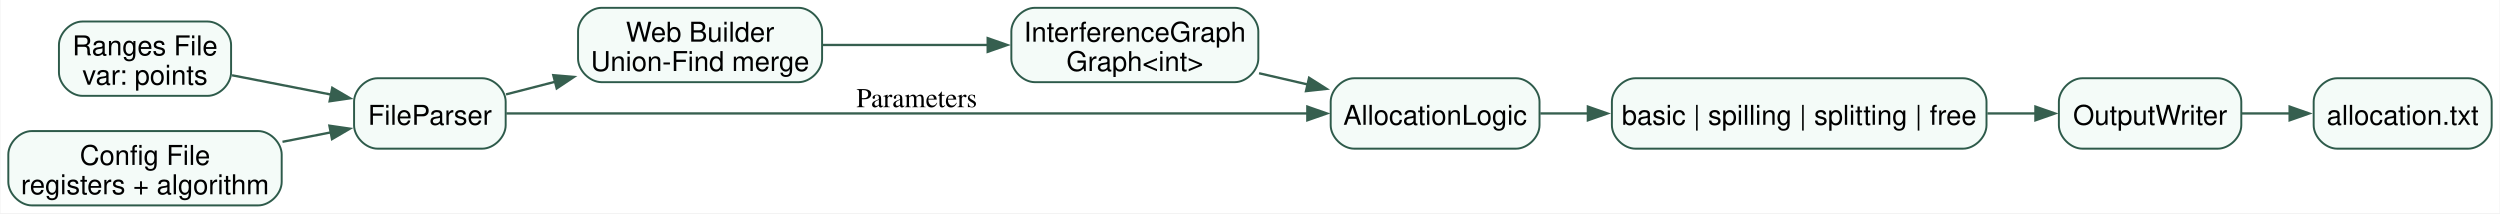
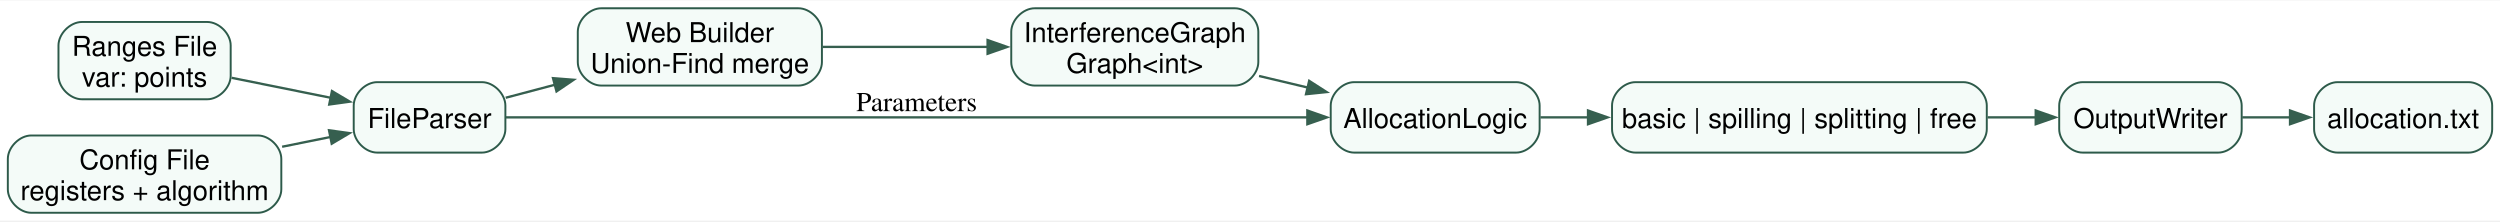
- <svg xmlns="http://www.w3.org/2000/svg" width="1278pt" height="109pt" viewBox="0.00 0.00 1277.50 109.00">
-   <g id="graph0" class="graph" transform="scale(1 1) rotate(0) translate(4 105)">
-     <polygon fill="white" stroke="none" points="-4,4 -4,-105 1273.5,-105 1273.5,4 -4,4" />
+ <svg xmlns="http://www.w3.org/2000/svg" width="1278pt" height="113pt" viewBox="0.00 0.00 1277.50 112.50">
+   <g id="graph0" class="graph" transform="scale(1 1) rotate(0) translate(4 108.5)">
+     <polygon fill="white" stroke="none" points="-4,4 -4,-108.5 1273.5,-108.5 1273.5,4 -4,4" />
    <g id="node1" class="node">
-       <path fill="#f4fbf8" stroke="#2d5a4a" d="M101.88,-94C101.88,-94 37.88,-94 37.88,-94 31.87,-94 25.88,-88 25.88,-82 25.88,-82 25.88,-68 25.88,-68 25.88,-62 31.88,-56 37.88,-56 37.88,-56 101.88,-56 101.88,-56 107.88,-56 113.88,-62 113.88,-68 113.88,-68 113.88,-82 113.88,-82 113.88,-88 107.88,-94 101.88,-94" />
-       <text text-anchor="middle" x="69.88" y="-76.7" font-family="Helvetica,sans-Serif" font-size="14.00">Ranges File</text>
-       <text text-anchor="middle" x="69.88" y="-61.7" font-family="Helvetica,sans-Serif" font-size="14.00">var: points</text>
+       <path fill="#f4fbf8" stroke="#2d5a4a" d="M101.88,-97.5C101.88,-97.5 37.88,-97.5 37.88,-97.5 31.88,-97.5 25.88,-91.5 25.88,-85.5 25.88,-85.5 25.88,-70 25.88,-70 25.88,-64 31.88,-58 37.88,-58 37.88,-58 101.88,-58 101.88,-58 107.88,-58 113.88,-64 113.88,-70 113.88,-70 113.88,-85.5 113.88,-85.5 113.88,-91.5 107.88,-97.5 101.88,-97.5" />
+       <text text-anchor="middle" x="69.88" y="-80.2" font-family="Helvetica,sans-Serif" font-size="14.00">Ranges File</text>
+       <text text-anchor="middle" x="69.88" y="-64.45" font-family="Helvetica,sans-Serif" font-size="14.00">var: points</text>
    </g>
    <g id="node3" class="node">
-       <path fill="#f4fbf8" stroke="#2d5a4a" d="M242.25,-65C242.25,-65 188.75,-65 188.75,-65 182.75,-65 176.75,-59 176.75,-53 176.75,-53 176.75,-41 176.75,-41 176.75,-35 182.75,-29 188.75,-29 188.75,-29 242.25,-29 242.25,-29 248.25,-29 254.25,-35 254.25,-41 254.25,-41 254.25,-53 254.25,-53 254.25,-59 248.25,-65 242.25,-65" />
-       <text text-anchor="middle" x="215.5" y="-41.2" font-family="Helvetica,sans-Serif" font-size="14.00">FileParser</text>
+       <path fill="#f4fbf8" stroke="#2d5a4a" d="M242.25,-66.75C242.25,-66.75 188.75,-66.75 188.75,-66.75 182.75,-66.75 176.75,-60.75 176.75,-54.75 176.75,-54.75 176.75,-42.75 176.75,-42.75 176.75,-36.75 182.75,-30.75 188.75,-30.75 188.75,-30.75 242.25,-30.75 242.25,-30.75 248.25,-30.75 254.25,-36.75 254.25,-42.75 254.25,-42.75 254.25,-54.75 254.25,-54.75 254.25,-60.75 248.25,-66.75 242.25,-66.75" />
+       <text text-anchor="middle" x="215.5" y="-43.33" font-family="Helvetica,sans-Serif" font-size="14.00">FileParser</text>
    </g>
    <g id="edge1" class="edge">
-       <path fill="none" stroke="#365f4f" stroke-width="1.2" d="M114.36,-66.52C130.46,-63.38 148.82,-59.8 165.39,-56.57" />
-       <polygon fill="#365f4f" stroke="#365f4f" stroke-width="1.2" points="165.59,-60.1 174.73,-54.75 164.25,-53.23 165.59,-60.1" />
+       <path fill="none" stroke="#365f4f" stroke-width="1.2" d="M114.36,-68.97C130.46,-65.72 148.82,-62.01 165.39,-58.67" />
+       <polygon fill="#365f4f" stroke="#365f4f" stroke-width="1.2" points="165.63,-62.19 174.74,-56.78 164.24,-55.33 165.63,-62.19" />
    </g>
    <g id="node2" class="node">
-       <path fill="#f4fbf8" stroke="#2d5a4a" d="M127.75,-38C127.75,-38 12,-38 12,-38 6,-38 0,-32 0,-26 0,-26 0,-12 0,-12 0,-6 6,0 12,0 12,0 127.75,0 127.75,0 133.75,0 139.75,-6 139.75,-12 139.75,-12 139.75,-26 139.75,-26 139.75,-32 133.75,-38 127.75,-38" />
-       <text text-anchor="middle" x="69.88" y="-20.7" font-family="Helvetica,sans-Serif" font-size="14.00">Config File</text>
-       <text text-anchor="middle" x="69.88" y="-5.7" font-family="Helvetica,sans-Serif" font-size="14.00">registers + algorithm</text>
+       <path fill="#f4fbf8" stroke="#2d5a4a" d="M127.75,-39.5C127.75,-39.5 12,-39.5 12,-39.5 6,-39.5 0,-33.5 0,-27.5 0,-27.5 0,-12 0,-12 0,-6 6,0 12,0 12,0 127.75,0 127.75,0 133.75,0 139.75,-6 139.75,-12 139.75,-12 139.75,-27.5 139.75,-27.5 139.75,-33.5 133.75,-39.5 127.75,-39.5" />
+       <text text-anchor="middle" x="69.88" y="-22.2" font-family="Helvetica,sans-Serif" font-size="14.00">Config File</text>
+       <text text-anchor="middle" x="69.88" y="-6.45" font-family="Helvetica,sans-Serif" font-size="14.00">registers + algorithm</text>
    </g>
    <g id="edge2" class="edge">
-       <path fill="none" stroke="#365f4f" stroke-width="1.2" d="M140.16,-32.51C148.55,-34.14 156.98,-35.79 165,-37.35" />
-       <polygon fill="#365f4f" stroke="#365f4f" stroke-width="1.2" points="164.14,-40.75 174.62,-39.23 165.47,-33.88 164.14,-40.75" />
+       <path fill="none" stroke="#365f4f" stroke-width="1.2" d="M140.16,-33.74C148.55,-35.43 156.98,-37.14 165,-38.76" />
+       <polygon fill="#365f4f" stroke="#365f4f" stroke-width="1.2" points="164.13,-42.15 174.62,-40.7 165.51,-35.29 164.13,-42.15" />
    </g>
    <g id="node4" class="node">
-       <path fill="#f4fbf8" stroke="#2d5a4a" d="M404,-101C404,-101 303.25,-101 303.25,-101 297.25,-101 291.25,-95 291.25,-89 291.25,-89 291.25,-75 291.25,-75 291.25,-69 297.25,-63 303.25,-63 303.25,-63 404,-63 404,-63 410,-63 416,-69 416,-75 416,-75 416,-89 416,-89 416,-95 410,-101 404,-101" />
-       <text text-anchor="middle" x="353.62" y="-83.7" font-family="Helvetica,sans-Serif" font-size="14.00">Web Builder</text>
-       <text text-anchor="middle" x="353.62" y="-68.7" font-family="Helvetica,sans-Serif" font-size="14.00">Union-Find merge</text>
+       <path fill="#f4fbf8" stroke="#2d5a4a" d="M404,-104.5C404,-104.5 303.25,-104.5 303.25,-104.5 297.25,-104.5 291.25,-98.5 291.25,-92.5 291.25,-92.5 291.25,-77 291.25,-77 291.25,-71 297.25,-65 303.25,-65 303.25,-65 404,-65 404,-65 410,-65 416,-71 416,-77 416,-77 416,-92.5 416,-92.5 416,-98.5 410,-104.5 404,-104.5" />
+       <text text-anchor="middle" x="353.62" y="-87.2" font-family="Helvetica,sans-Serif" font-size="14.00">Web Builder</text>
+       <text text-anchor="middle" x="353.62" y="-71.45" font-family="Helvetica,sans-Serif" font-size="14.00">Union-Find merge</text>
    </g>
    <g id="edge3" class="edge">
-       <path fill="none" stroke="#365f4f" stroke-width="1.2" d="M254.42,-56.75C262.3,-58.77 270.85,-60.97 279.51,-63.2" />
-       <polygon fill="#365f4f" stroke="#365f4f" stroke-width="1.2" points="278.59,-66.58 289.15,-65.68 280.34,-59.8 278.59,-66.58" />
+       <path fill="none" stroke="#365f4f" stroke-width="1.2" d="M254.42,-58.78C262.3,-60.86 270.85,-63.12 279.51,-65.41" />
+       <polygon fill="#365f4f" stroke="#365f4f" stroke-width="1.2" points="278.59,-68.79 289.15,-67.96 280.38,-62.02 278.59,-68.79" />
    </g>
    <g id="node6" class="node">
-       <path fill="#f4fbf8" stroke="#2d5a4a" d="M770.75,-65C770.75,-65 688,-65 688,-65 682,-65 676,-59 676,-53 676,-53 676,-41 676,-41 676,-35 682,-29 688,-29 688,-29 770.75,-29 770.75,-29 776.75,-29 782.75,-35 782.75,-41 782.75,-41 782.75,-53 782.75,-53 782.75,-59 776.75,-65 770.75,-65" />
-       <text text-anchor="middle" x="729.38" y="-41.2" font-family="Helvetica,sans-Serif" font-size="14.00">AllocationLogic</text>
+       <path fill="#f4fbf8" stroke="#2d5a4a" d="M770.75,-66.75C770.75,-66.75 688,-66.75 688,-66.75 682,-66.75 676,-60.75 676,-54.75 676,-54.75 676,-42.75 676,-42.75 676,-36.75 682,-30.75 688,-30.75 688,-30.75 770.75,-30.75 770.75,-30.75 776.75,-30.75 782.75,-36.75 782.75,-42.75 782.75,-42.75 782.75,-54.75 782.75,-54.75 782.75,-60.75 776.75,-66.75 770.75,-66.75" />
+       <text text-anchor="middle" x="729.38" y="-43.33" font-family="Helvetica,sans-Serif" font-size="14.00">AllocationLogic</text>
    </g>
    <g id="edge6" class="edge">
-       <path fill="none" stroke="#365f4f" stroke-width="1.2" d="M254.56,-47C341.65,-47 556.27,-47 664.2,-47" />
-       <polygon fill="#365f4f" stroke="#365f4f" stroke-width="1.2" points="664.06,-50.5 674.06,-47 664.06,-43.5 664.06,-50.5" />
-       <text text-anchor="middle" x="464.38" y="-50.2" font-family="Times,serif" font-size="14.00">Parameters</text>
+       <path fill="none" stroke="#365f4f" stroke-width="1.2" d="M254.56,-48.75C341.65,-48.75 556.27,-48.75 664.2,-48.75" />
+       <polygon fill="#365f4f" stroke="#365f4f" stroke-width="1.2" points="664.06,-52.25 674.06,-48.75 664.06,-45.25 664.06,-52.25" />
+       <text text-anchor="middle" x="464.38" y="-51.95" font-family="Times,serif" font-size="14.00">Parameters</text>
    </g>
    <g id="node5" class="node">
-       <path fill="#f4fbf8" stroke="#2d5a4a" d="M627,-101C627,-101 524.75,-101 524.75,-101 518.75,-101 512.75,-95 512.75,-89 512.75,-89 512.75,-75 512.75,-75 512.75,-69 518.75,-63 524.75,-63 524.75,-63 627,-63 627,-63 633,-63 639,-69 639,-75 639,-75 639,-89 639,-89 639,-95 633,-101 627,-101" />
-       <text text-anchor="middle" x="575.88" y="-83.7" font-family="Helvetica,sans-Serif" font-size="14.00">InterferenceGraph</text>
-       <text text-anchor="middle" x="575.88" y="-68.7" font-family="Helvetica,sans-Serif" font-size="14.00">Graph&lt;int&gt;</text>
+       <path fill="#f4fbf8" stroke="#2d5a4a" d="M627,-104.5C627,-104.5 524.75,-104.5 524.75,-104.5 518.75,-104.5 512.75,-98.5 512.75,-92.5 512.75,-92.5 512.75,-77 512.75,-77 512.75,-71 518.75,-65 524.75,-65 524.75,-65 627,-65 627,-65 633,-65 639,-71 639,-77 639,-77 639,-92.5 639,-92.5 639,-98.5 633,-104.5 627,-104.5" />
+       <text text-anchor="middle" x="575.88" y="-87.2" font-family="Helvetica,sans-Serif" font-size="14.00">InterferenceGraph</text>
+       <text text-anchor="middle" x="575.88" y="-71.45" font-family="Helvetica,sans-Serif" font-size="14.00">Graph&lt;int&gt;</text>
    </g>
    <g id="edge4" class="edge">
-       <path fill="none" stroke="#365f4f" stroke-width="1.2" d="M416.27,-82C442.55,-82 473.43,-82 500.93,-82" />
-       <polygon fill="#365f4f" stroke="#365f4f" stroke-width="1.2" points="500.66,-85.5 510.66,-82 500.66,-78.5 500.66,-85.5" />
+       <path fill="none" stroke="#365f4f" stroke-width="1.2" d="M416.27,-84.75C442.55,-84.75 473.43,-84.75 500.93,-84.75" />
+       <polygon fill="#365f4f" stroke="#365f4f" stroke-width="1.2" points="500.66,-88.25 510.66,-84.75 500.66,-81.25 500.66,-88.25" />
    </g>
    <g id="edge5" class="edge">
-       <path fill="none" stroke="#365f4f" stroke-width="1.2" d="M639.37,-67.56C647.57,-65.67 655.98,-63.72 664.21,-61.82" />
-       <polygon fill="#365f4f" stroke="#365f4f" stroke-width="1.2" points="664.95,-65.25 673.9,-59.58 663.37,-58.42 664.95,-65.25" />
+       <path fill="none" stroke="#365f4f" stroke-width="1.2" d="M639.37,-69.9C647.57,-67.95 655.98,-65.95 664.21,-64" />
+       <polygon fill="#365f4f" stroke="#365f4f" stroke-width="1.2" points="664.99,-67.41 673.91,-61.69 663.37,-60.6 664.99,-67.41" />
    </g>
    <g id="node7" class="node">
-       <path fill="#f4fbf8" stroke="#2d5a4a" d="M999.25,-65C999.25,-65 831.75,-65 831.75,-65 825.75,-65 819.75,-59 819.75,-53 819.75,-53 819.75,-41 819.75,-41 819.75,-35 825.75,-29 831.75,-29 831.75,-29 999.25,-29 999.25,-29 1005.25,-29 1011.25,-35 1011.25,-41 1011.25,-41 1011.25,-53 1011.25,-53 1011.25,-59 1005.25,-65 999.25,-65" />
-       <text text-anchor="middle" x="915.5" y="-41.2" font-family="Helvetica,sans-Serif" font-size="14.00">basic | spilling | splitting | free</text>
+       <path fill="#f4fbf8" stroke="#2d5a4a" d="M999.25,-66.75C999.25,-66.75 831.75,-66.75 831.75,-66.75 825.75,-66.75 819.75,-60.75 819.75,-54.75 819.75,-54.75 819.75,-42.75 819.75,-42.75 819.75,-36.75 825.75,-30.75 831.75,-30.75 831.75,-30.75 999.25,-30.75 999.25,-30.75 1005.25,-30.75 1011.25,-36.75 1011.25,-42.75 1011.25,-42.75 1011.25,-54.75 1011.25,-54.75 1011.25,-60.75 1005.25,-66.75 999.25,-66.75" />
+       <text text-anchor="middle" x="915.5" y="-43.33" font-family="Helvetica,sans-Serif" font-size="14.00">basic | spilling | splitting | free</text>
    </g>
    <g id="edge7" class="edge">
-       <path fill="none" stroke="#365f4f" stroke-width="1.2" d="M783.14,-47C790.96,-47 799.24,-47 807.69,-47" />
-       <polygon fill="#365f4f" stroke="#365f4f" stroke-width="1.2" points="807.48,-50.5 817.48,-47 807.48,-43.5 807.48,-50.5" />
+       <path fill="none" stroke="#365f4f" stroke-width="1.2" d="M783.14,-48.75C790.96,-48.75 799.24,-48.75 807.69,-48.75" />
+       <polygon fill="#365f4f" stroke="#365f4f" stroke-width="1.2" points="807.48,-52.25 817.48,-48.75 807.48,-45.25 807.48,-52.25" />
    </g>
    <g id="node8" class="node">
-       <path fill="#f4fbf8" stroke="#2d5a4a" d="M1129.5,-65C1129.5,-65 1060.25,-65 1060.25,-65 1054.25,-65 1048.25,-59 1048.25,-53 1048.25,-53 1048.25,-41 1048.25,-41 1048.25,-35 1054.25,-29 1060.25,-29 1060.25,-29 1129.5,-29 1129.5,-29 1135.5,-29 1141.5,-35 1141.5,-41 1141.5,-41 1141.5,-53 1141.5,-53 1141.5,-59 1135.5,-65 1129.5,-65" />
-       <text text-anchor="middle" x="1094.88" y="-41.2" font-family="Helvetica,sans-Serif" font-size="14.00">OutputWriter</text>
+       <path fill="#f4fbf8" stroke="#2d5a4a" d="M1129.5,-66.75C1129.5,-66.75 1060.25,-66.75 1060.25,-66.75 1054.25,-66.75 1048.25,-60.75 1048.25,-54.75 1048.25,-54.75 1048.25,-42.75 1048.25,-42.75 1048.25,-36.75 1054.25,-30.75 1060.25,-30.75 1060.25,-30.75 1129.5,-30.75 1129.5,-30.75 1135.5,-30.75 1141.5,-36.75 1141.5,-42.75 1141.5,-42.75 1141.5,-54.75 1141.5,-54.75 1141.5,-60.75 1135.5,-66.75 1129.5,-66.75" />
+       <text text-anchor="middle" x="1094.88" y="-43.33" font-family="Helvetica,sans-Serif" font-size="14.00">OutputWriter</text>
    </g>
    <g id="edge8" class="edge">
-       <path fill="none" stroke="#365f4f" stroke-width="1.2" d="M1011.68,-47C1020.08,-47 1028.41,-47 1036.35,-47" />
-       <polygon fill="#365f4f" stroke="#365f4f" stroke-width="1.2" points="1036.26,-50.5 1046.26,-47 1036.26,-43.5 1036.26,-50.5" />
+       <path fill="none" stroke="#365f4f" stroke-width="1.2" d="M1011.68,-48.75C1020.08,-48.75 1028.41,-48.75 1036.35,-48.75" />
+       <polygon fill="#365f4f" stroke="#365f4f" stroke-width="1.2" points="1036.26,-52.25 1046.26,-48.75 1036.26,-45.25 1036.26,-52.25" />
    </g>
    <g id="node9" class="node">
-       <path fill="#f4fbf8" stroke="#2d5a4a" d="M1257.5,-65C1257.5,-65 1190.5,-65 1190.5,-65 1184.5,-65 1178.5,-59 1178.5,-53 1178.5,-53 1178.5,-41 1178.5,-41 1178.5,-35 1184.5,-29 1190.5,-29 1190.5,-29 1257.5,-29 1257.5,-29 1263.5,-29 1269.5,-35 1269.5,-41 1269.5,-41 1269.5,-53 1269.5,-53 1269.5,-59 1263.5,-65 1257.5,-65" />
-       <text text-anchor="middle" x="1224" y="-41.2" font-family="Helvetica,sans-Serif" font-size="14.00">allocation.txt</text>
+       <path fill="#f4fbf8" stroke="#2d5a4a" d="M1257.5,-66.75C1257.5,-66.75 1190.5,-66.75 1190.5,-66.75 1184.5,-66.75 1178.5,-60.75 1178.5,-54.75 1178.5,-54.75 1178.5,-42.75 1178.5,-42.75 1178.5,-36.75 1184.5,-30.75 1190.5,-30.75 1190.5,-30.75 1257.5,-30.75 1257.5,-30.75 1263.5,-30.75 1269.5,-36.75 1269.5,-42.75 1269.5,-42.75 1269.5,-54.75 1269.5,-54.75 1269.5,-60.75 1263.5,-66.75 1257.5,-66.75" />
+       <text text-anchor="middle" x="1224" y="-43.33" font-family="Helvetica,sans-Serif" font-size="14.00">allocation.txt</text>
    </g>
    <g id="edge9" class="edge">
-       <path fill="none" stroke="#365f4f" stroke-width="1.2" d="M1141.77,-47C1149.7,-47 1158.03,-47 1166.21,-47" />
-       <polygon fill="#365f4f" stroke="#365f4f" stroke-width="1.2" points="1166.21,-50.5 1176.21,-47 1166.21,-43.5 1166.21,-50.5" />
+       <path fill="none" stroke="#365f4f" stroke-width="1.2" d="M1141.77,-48.75C1149.7,-48.75 1158.03,-48.75 1166.21,-48.75" />
+       <polygon fill="#365f4f" stroke="#365f4f" stroke-width="1.2" points="1166.21,-52.25 1176.21,-48.75 1166.21,-45.25 1166.21,-52.25" />
    </g>
  </g>
</svg>
